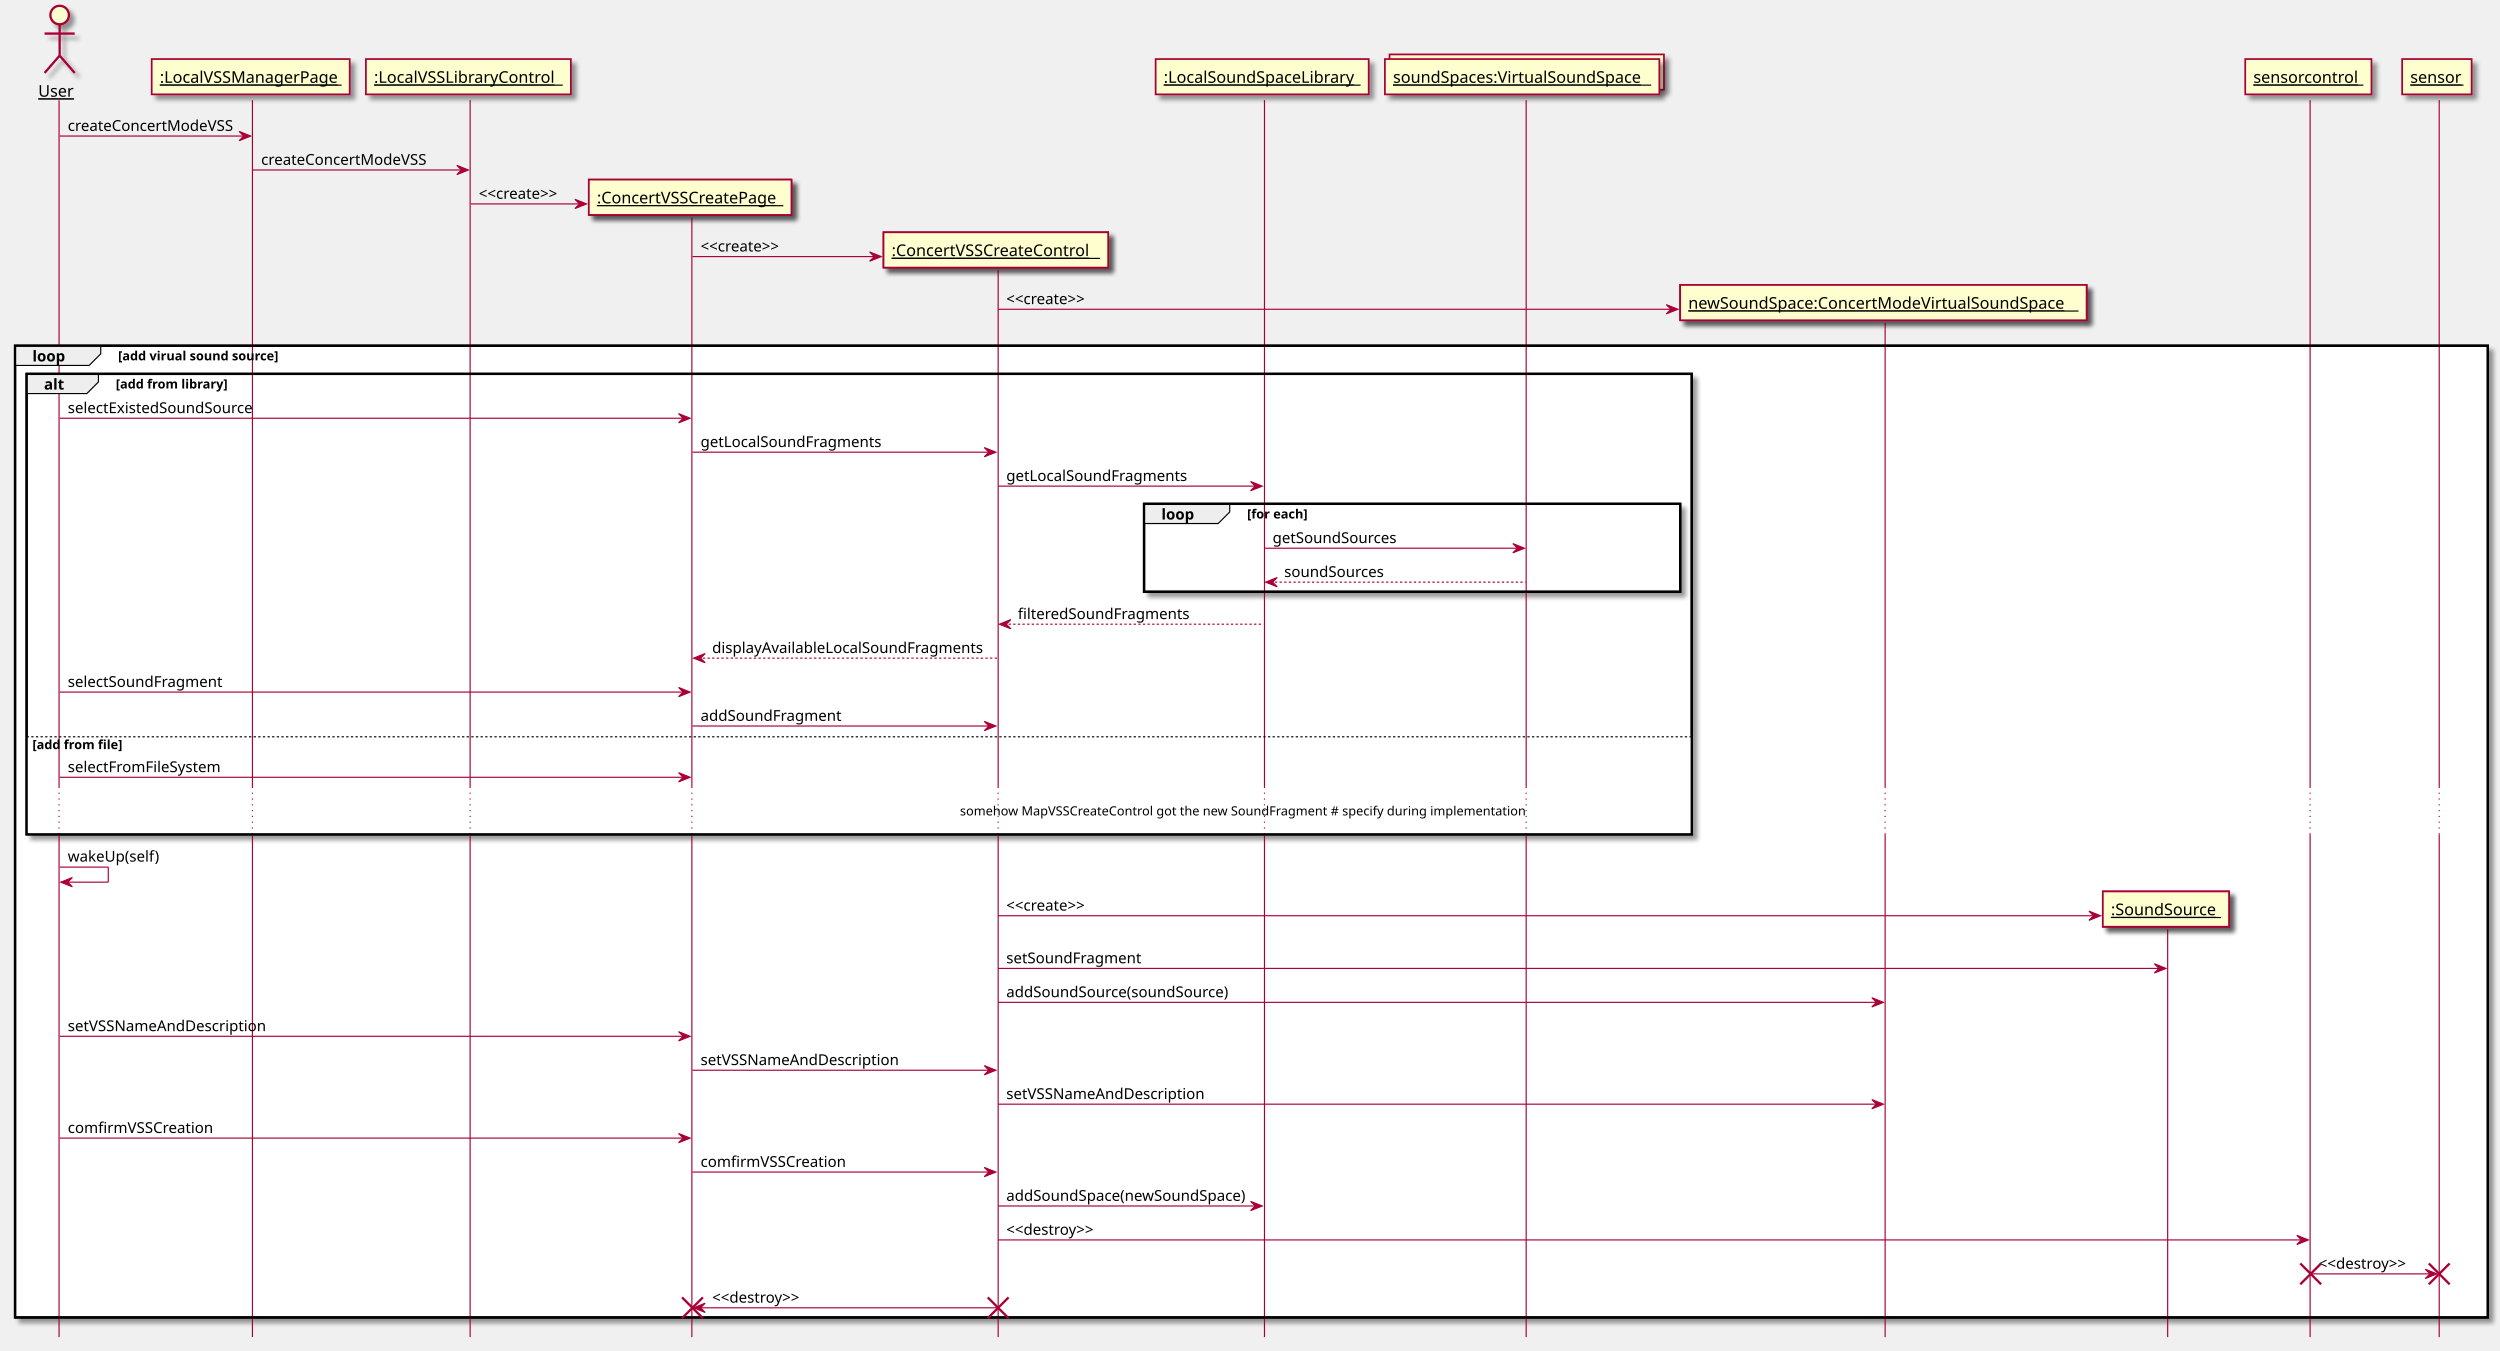
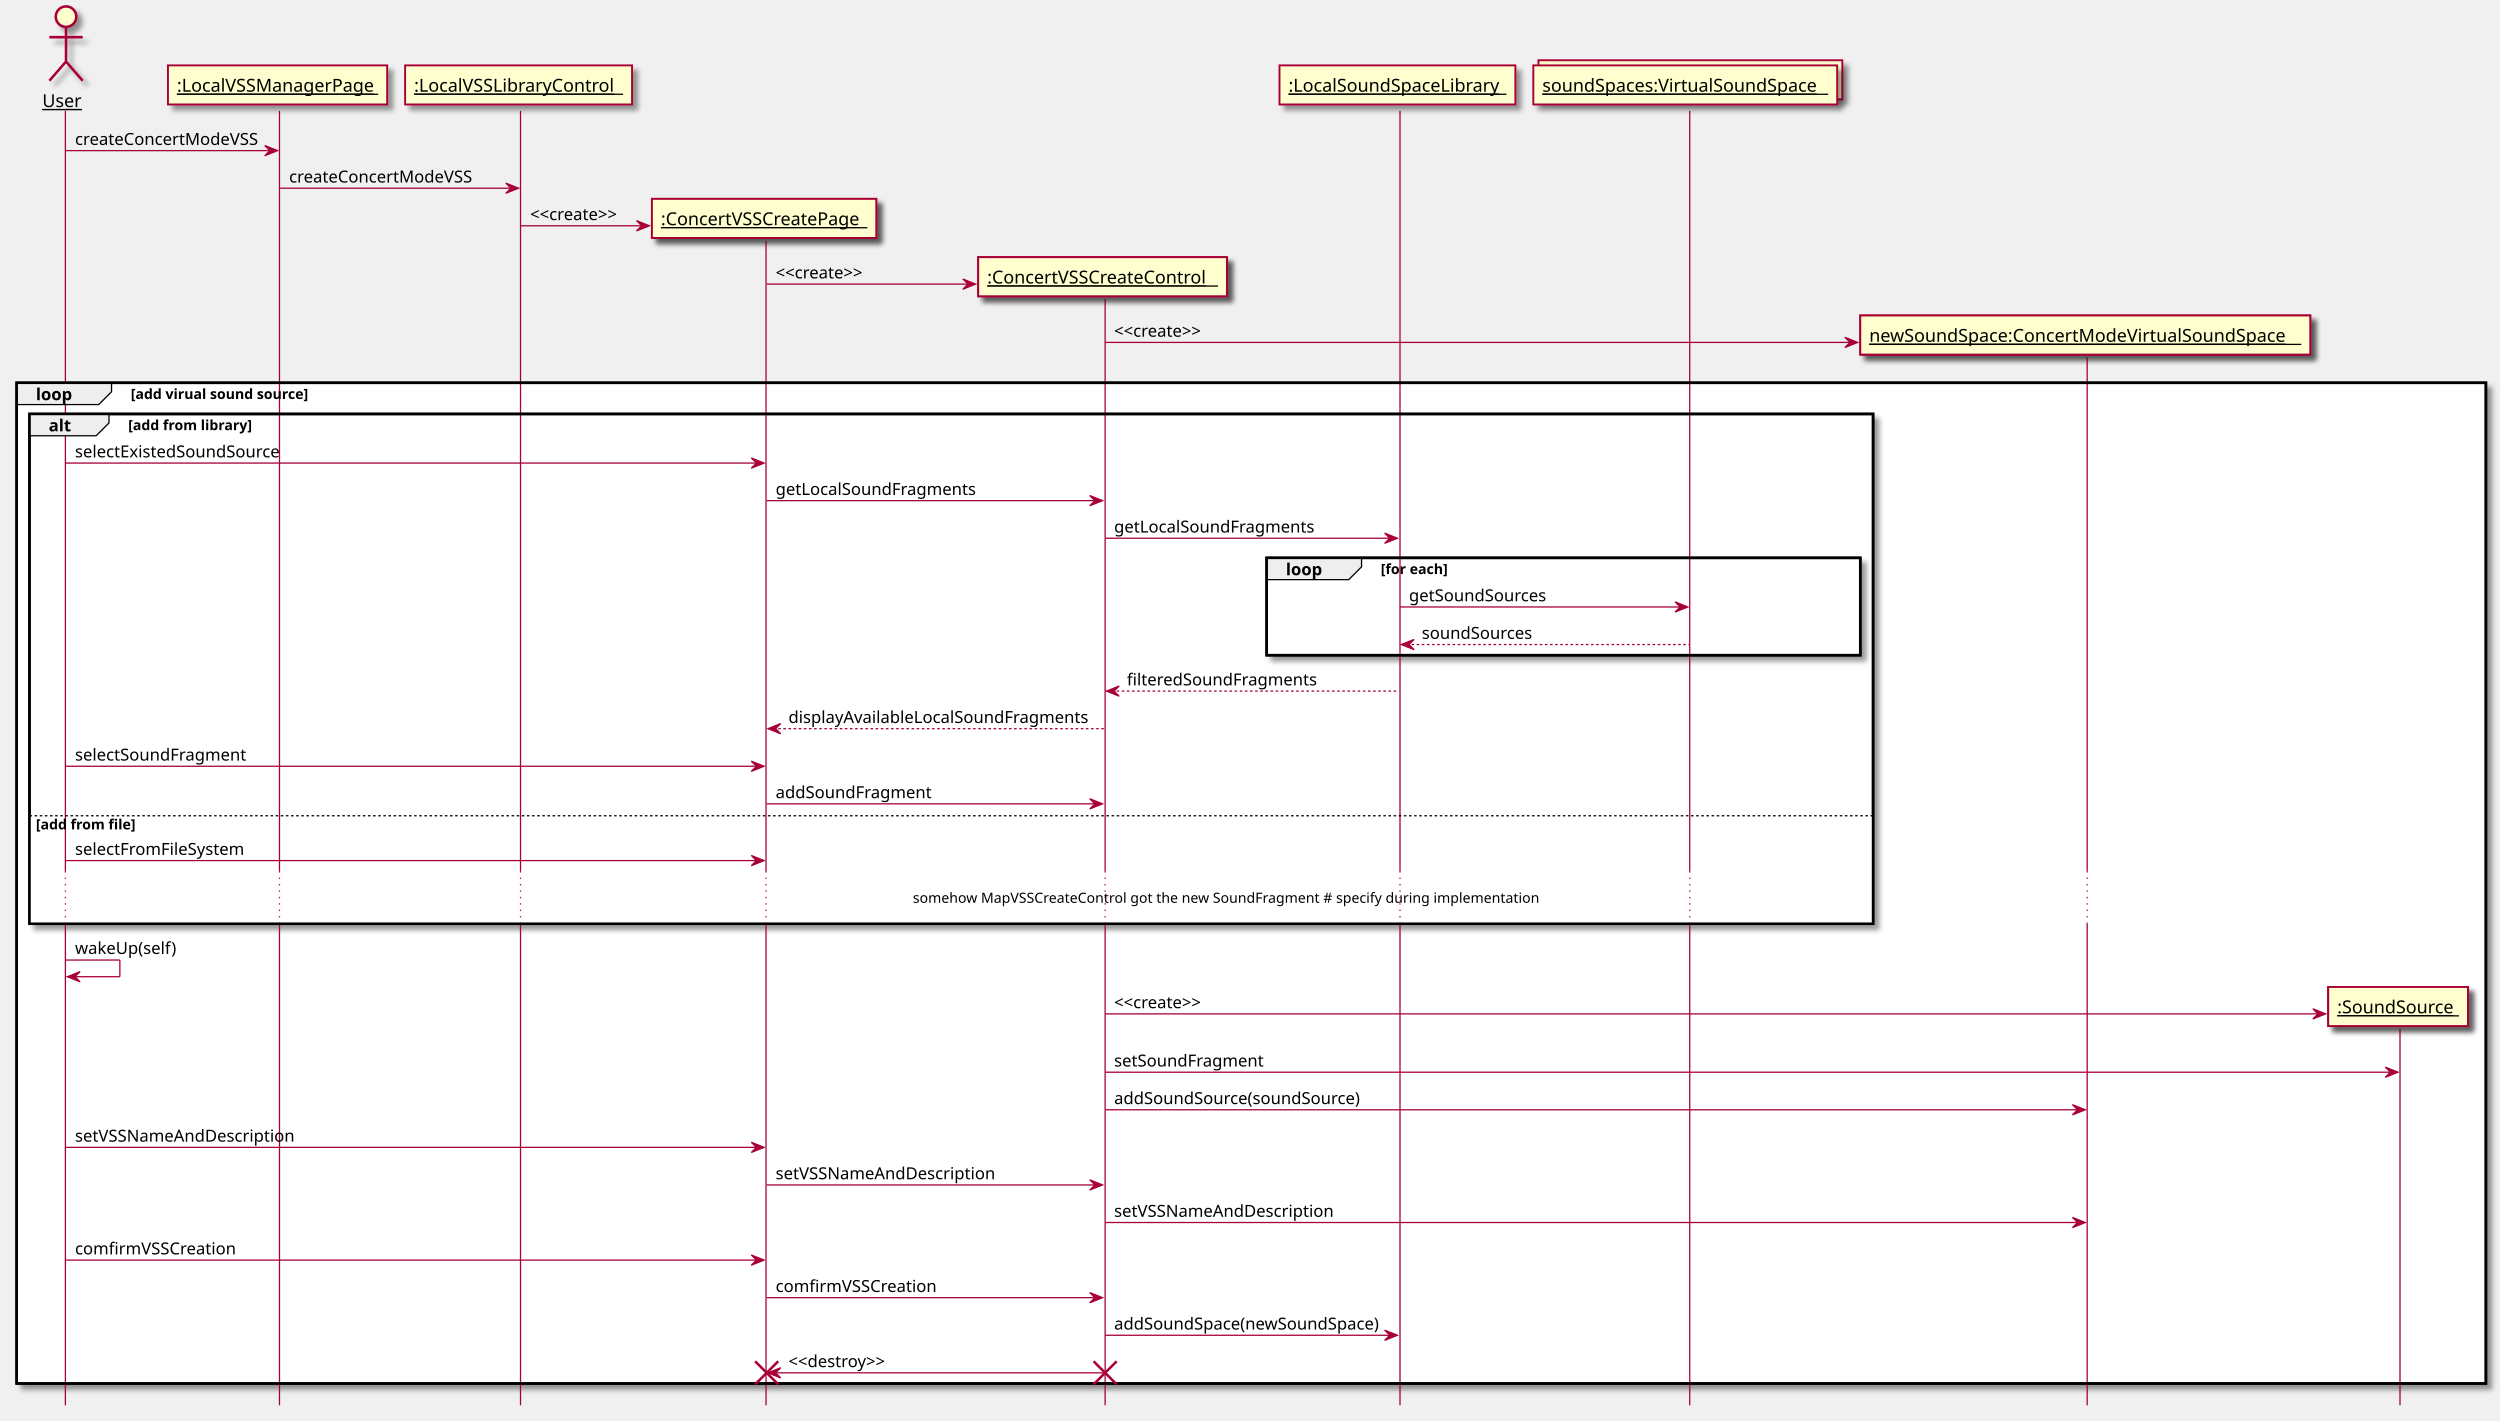
- <svg xmlns="http://www.w3.org/2000/svg" contentScriptType="application/ecmascript" contentStyleType="text/css" height="1166px" preserveAspectRatio="none" style="width:2159px;height:1166px;" version="1.1" viewBox="0 0 2159 1166" width="2159px" zoomAndPan="magnify">
+ <svg xmlns="http://www.w3.org/2000/svg" contentScriptType="application/ecmascript" contentStyleType="text/css" height="1108px" preserveAspectRatio="none" style="width:1950px;height:1108px;" version="1.1" viewBox="0 0 1950 1108" width="1950px" zoomAndPan="magnify">
  <defs>
-     <filter height="300%" id="fuakm5exo86id" width="300%" x="-1" y="-1">
+     <filter height="300%" id="f1jfp0hxuc8qt0" width="300%" x="-1" y="-1">
      <feGaussianBlur result="blurOut" stdDeviation="2.0" />
      <feColorMatrix in="blurOut" result="blurOut2" type="matrix" values="0 0 0 0 0 0 0 0 0 0 0 0 0 0 0 0 0 0 .4 0" />
      <feOffset dx="4.0" dy="4.0" in="blurOut2" result="blurOut3" />
      <feBlend in="SourceGraphic" in2="blurOut3" mode="normal" />
    </filter>
  </defs>
  <g>
-     <rect fill="#FEFECE" filter="url(#fuakm5exo86id)" height="30.488" style="stroke: #A80036; stroke-width: 1.5;" width="175" x="508.5" y="155.109" />
+     <rect fill="#FEFECE" filter="url(#f1jfp0hxuc8qt0)" height="30.488" style="stroke: #A80036; stroke-width: 1.5;" width="175" x="508.5" y="155.109" />
    <text fill="#000000" font-family="sans-serif" font-size="14" lengthAdjust="spacingAndGlyphs" text-decoration="underline" textLength="161" x="515.5" y="175.644">:ConcertVSSCreatePage</text>
    <line style="stroke: #000000; stroke-width: 1.0;" x1="515.5" x2="676.5" y1="177.644" y2="177.644" />
-     <rect fill="#FEFECE" filter="url(#fuakm5exo86id)" height="30.488" style="stroke: #A80036; stroke-width: 1.5;" width="194" x="763" y="200.598" />
+     <rect fill="#FEFECE" filter="url(#f1jfp0hxuc8qt0)" height="30.488" style="stroke: #A80036; stroke-width: 1.5;" width="194" x="763" y="200.598" />
    <text fill="#000000" font-family="sans-serif" font-size="14" lengthAdjust="spacingAndGlyphs" text-decoration="underline" textLength="180" x="770" y="221.133">:ConcertVSSCreateControl</text>
    <line style="stroke: #000000; stroke-width: 1.0;" x1="770" x2="950" y1="223.133" y2="223.133" />
-     <rect fill="#FEFECE" filter="url(#fuakm5exo86id)" height="30.488" style="stroke: #A80036; stroke-width: 1.5;" width="351" x="1451" y="246.086" />
+     <rect fill="#FEFECE" filter="url(#f1jfp0hxuc8qt0)" height="30.488" style="stroke: #A80036; stroke-width: 1.5;" width="351" x="1451" y="246.086" />
    <text fill="#000000" font-family="sans-serif" font-size="14" lengthAdjust="spacingAndGlyphs" text-decoration="underline" textLength="337" x="1458" y="266.621">newSoundSpace:ConcertModeVirtualSoundSpace</text>
    <line style="stroke: #000000; stroke-width: 1.0;" x1="1458" x2="1795" y1="268.621" y2="268.621" />
-     <rect fill="#FFFFFF" filter="url(#fuakm5exo86id)" height="839.162" style="stroke: #000000; stroke-width: 2.0;" width="2135.5" x="13" y="298.574" />
-     <rect fill="#FFFFFF" filter="url(#fuakm5exo86id)" height="397.637" style="stroke: #000000; stroke-width: 2.0;" width="1438" x="23" y="322.885" />
-     <rect fill="#FFFFFF" filter="url(#fuakm5exo86id)" height="75.932" style="stroke: #000000; stroke-width: 2.0;" width="463" x="988" y="435.127" />
+     <rect fill="#FFFFFF" filter="url(#f1jfp0hxuc8qt0)" height="780.541" style="stroke: #000000; stroke-width: 2.0;" width="1926" x="13" y="298.574" />
+     <rect fill="#FFFFFF" filter="url(#f1jfp0hxuc8qt0)" height="397.637" style="stroke: #000000; stroke-width: 2.0;" width="1438" x="23" y="322.885" />
+     <rect fill="#FFFFFF" filter="url(#f1jfp0hxuc8qt0)" height="75.932" style="stroke: #000000; stroke-width: 2.0;" width="463" x="988" y="435.127" />
    <rect fill="#FFFFFF" height="85.221" style="stroke: none; stroke-width: 1.0;" width="1438" x="23" y="635.301" />
-     <rect fill="#FEFECE" filter="url(#fuakm5exo86id)" height="30.488" style="stroke: #A80036; stroke-width: 1.5;" width="109" x="1816" y="769.832" />
+     <rect fill="#FEFECE" filter="url(#f1jfp0hxuc8qt0)" height="30.488" style="stroke: #A80036; stroke-width: 1.5;" width="109" x="1816" y="769.832" />
    <text fill="#000000" font-family="sans-serif" font-size="14" lengthAdjust="spacingAndGlyphs" text-decoration="underline" textLength="95" x="1823" y="790.367">:SoundSource</text>
    <line style="stroke: #000000; stroke-width: 1.0;" x1="1823" x2="1918" y1="792.367" y2="792.367" />
    <line style="stroke: #A80036; stroke-width: 1.0;" x1="51" x2="51" y1="86.488" y2="679.566" />
    <line style="stroke: #A80036; stroke-width: 1.0; stroke-dasharray: 1.0,4.0;" x1="51" x2="51" y1="679.566" y2="720.521" />
-     <line style="stroke: #A80036; stroke-width: 1.0;" x1="51" x2="51" y1="720.521" y2="1154.736" />
+     <line style="stroke: #A80036; stroke-width: 1.0;" x1="51" x2="51" y1="720.521" y2="1096.115" />
    <line style="stroke: #A80036; stroke-width: 1.0;" x1="218" x2="218" y1="86.488" y2="679.566" />
    <line style="stroke: #A80036; stroke-width: 1.0; stroke-dasharray: 1.0,4.0;" x1="218" x2="218" y1="679.566" y2="720.521" />
-     <line style="stroke: #A80036; stroke-width: 1.0;" x1="218" x2="218" y1="720.521" y2="1154.736" />
+     <line style="stroke: #A80036; stroke-width: 1.0;" x1="218" x2="218" y1="720.521" y2="1096.115" />
    <line style="stroke: #A80036; stroke-width: 1.0;" x1="406" x2="406" y1="86.488" y2="679.566" />
    <line style="stroke: #A80036; stroke-width: 1.0; stroke-dasharray: 1.0,4.0;" x1="406" x2="406" y1="679.566" y2="720.521" />
-     <line style="stroke: #A80036; stroke-width: 1.0;" x1="406" x2="406" y1="720.521" y2="1154.736" />
+     <line style="stroke: #A80036; stroke-width: 1.0;" x1="406" x2="406" y1="720.521" y2="1096.115" />
    <line style="stroke: #A80036; stroke-width: 1.0;" x1="597.5" x2="597.5" y1="187.853" y2="679.566" />
    <line style="stroke: #A80036; stroke-width: 1.0; stroke-dasharray: 1.0,4.0;" x1="597.5" x2="597.5" y1="679.566" y2="720.521" />
-     <line style="stroke: #A80036; stroke-width: 1.0;" x1="597.5" x2="597.5" y1="720.521" y2="1154.736" />
+     <line style="stroke: #A80036; stroke-width: 1.0;" x1="597.5" x2="597.5" y1="720.521" y2="1096.115" />
    <line style="stroke: #A80036; stroke-width: 1.0;" x1="862" x2="862" y1="233.342" y2="679.566" />
    <line style="stroke: #A80036; stroke-width: 1.0; stroke-dasharray: 1.0,4.0;" x1="862" x2="862" y1="679.566" y2="720.521" />
-     <line style="stroke: #A80036; stroke-width: 1.0;" x1="862" x2="862" y1="720.521" y2="1154.736" />
+     <line style="stroke: #A80036; stroke-width: 1.0;" x1="862" x2="862" y1="720.521" y2="1096.115" />
    <line style="stroke: #A80036; stroke-width: 1.0;" x1="1092" x2="1092" y1="86.488" y2="679.566" />
    <line style="stroke: #A80036; stroke-width: 1.0; stroke-dasharray: 1.0,4.0;" x1="1092" x2="1092" y1="679.566" y2="720.521" />
-     <line style="stroke: #A80036; stroke-width: 1.0;" x1="1092" x2="1092" y1="720.521" y2="1154.736" />
+     <line style="stroke: #A80036; stroke-width: 1.0;" x1="1092" x2="1092" y1="720.521" y2="1096.115" />
    <line style="stroke: #A80036; stroke-width: 1.0;" x1="1318" x2="1318" y1="86.488" y2="679.566" />
    <line style="stroke: #A80036; stroke-width: 1.0; stroke-dasharray: 1.0,4.0;" x1="1318" x2="1318" y1="679.566" y2="720.521" />
-     <line style="stroke: #A80036; stroke-width: 1.0;" x1="1318" x2="1318" y1="720.521" y2="1154.736" />
+     <line style="stroke: #A80036; stroke-width: 1.0;" x1="1318" x2="1318" y1="720.521" y2="1096.115" />
    <line style="stroke: #A80036; stroke-width: 1.0;" x1="1628" x2="1628" y1="278.83" y2="679.566" />
    <line style="stroke: #A80036; stroke-width: 1.0; stroke-dasharray: 1.0,4.0;" x1="1628" x2="1628" y1="679.566" y2="720.521" />
-     <line style="stroke: #A80036; stroke-width: 1.0;" x1="1628" x2="1628" y1="720.521" y2="1154.736" />
-     <line style="stroke: #A80036; stroke-width: 1.0;" x1="1872" x2="1872" y1="802.576" y2="1154.736" />
-     <line style="stroke: #A80036; stroke-width: 1.0;" x1="1995" x2="1995" y1="86.488" y2="679.566" />
-     <line style="stroke: #A80036; stroke-width: 1.0; stroke-dasharray: 1.0,4.0;" x1="1995" x2="1995" y1="679.566" y2="720.521" />
-     <line style="stroke: #A80036; stroke-width: 1.0;" x1="1995" x2="1995" y1="720.521" y2="1154.736" />
-     <line style="stroke: #A80036; stroke-width: 1.0;" x1="2106.5" x2="2106.5" y1="86.488" y2="679.566" />
-     <line style="stroke: #A80036; stroke-width: 1.0; stroke-dasharray: 1.0,4.0;" x1="2106.5" x2="2106.5" y1="679.566" y2="720.521" />
-     <line style="stroke: #A80036; stroke-width: 1.0;" x1="2106.5" x2="2106.5" y1="720.521" y2="1154.736" />
+     <line style="stroke: #A80036; stroke-width: 1.0;" x1="1628" x2="1628" y1="720.521" y2="1096.115" />
+     <line style="stroke: #A80036; stroke-width: 1.0;" x1="1872" x2="1872" y1="802.576" y2="1096.115" />
    <text fill="#000000" font-family="sans-serif" font-size="14" lengthAdjust="spacingAndGlyphs" text-decoration="underline" textLength="31" x="33" y="83.535">User</text>
    <line style="stroke: #000000; stroke-width: 1.0;" x1="33" x2="64" y1="85.535" y2="85.535" />
-     <ellipse cx="51.5" cy="13" fill="#FEFECE" filter="url(#fuakm5exo86id)" rx="8" ry="8" style="stroke: #A80036; stroke-width: 2.0;" />
-     <path d="M51.5,21 L51.5,48 M38.5,29 L64.5,29 M51.5,48 L38.5,63 M51.5,48 L64.5,63 " fill="none" filter="url(#fuakm5exo86id)" style="stroke: #A80036; stroke-width: 2.0;" />
-     <rect fill="#FEFECE" filter="url(#fuakm5exo86id)" height="30.488" style="stroke: #A80036; stroke-width: 1.5;" width="171" x="131" y="51" />
+     <ellipse cx="51.5" cy="13" fill="#FEFECE" filter="url(#f1jfp0hxuc8qt0)" rx="8" ry="8" style="stroke: #A80036; stroke-width: 2.0;" />
+     <path d="M51.5,21 L51.5,48 M38.5,29 L64.5,29 M51.5,48 L38.5,63 M51.5,48 L64.5,63 " fill="none" filter="url(#f1jfp0hxuc8qt0)" style="stroke: #A80036; stroke-width: 2.0;" />
+     <rect fill="#FEFECE" filter="url(#f1jfp0hxuc8qt0)" height="30.488" style="stroke: #A80036; stroke-width: 1.5;" width="171" x="131" y="51" />
    <text fill="#000000" font-family="sans-serif" font-size="14" lengthAdjust="spacingAndGlyphs" text-decoration="underline" textLength="157" x="138" y="71.535">:LocalVSSManagerPage</text>
    <line style="stroke: #000000; stroke-width: 1.0;" x1="138" x2="295" y1="73.535" y2="73.535" />
-     <rect fill="#FEFECE" filter="url(#fuakm5exo86id)" height="30.488" style="stroke: #A80036; stroke-width: 1.5;" width="177" x="316" y="51" />
+     <rect fill="#FEFECE" filter="url(#f1jfp0hxuc8qt0)" height="30.488" style="stroke: #A80036; stroke-width: 1.5;" width="177" x="316" y="51" />
    <text fill="#000000" font-family="sans-serif" font-size="14" lengthAdjust="spacingAndGlyphs" text-decoration="underline" textLength="163" x="323" y="71.535">:LocalVSSLibraryControl</text>
    <line style="stroke: #000000; stroke-width: 1.0;" x1="323" x2="486" y1="73.535" y2="73.535" />
-     <rect fill="#FEFECE" filter="url(#fuakm5exo86id)" height="30.488" style="stroke: #A80036; stroke-width: 1.5;" width="184" x="998" y="51" />
+     <rect fill="#FEFECE" filter="url(#f1jfp0hxuc8qt0)" height="30.488" style="stroke: #A80036; stroke-width: 1.5;" width="184" x="998" y="51" />
    <text fill="#000000" font-family="sans-serif" font-size="14" lengthAdjust="spacingAndGlyphs" text-decoration="underline" textLength="170" x="1005" y="71.535">:LocalSoundSpaceLibrary</text>
    <line style="stroke: #000000; stroke-width: 1.0;" x1="1005" x2="1175" y1="73.535" y2="73.535" />
-     <rect fill="#FEFECE" filter="url(#fuakm5exo86id)" height="30.488" style="stroke: #A80036; stroke-width: 1.5;" width="237" x="1200" y="47" />
-     <rect fill="#FEFECE" filter="url(#fuakm5exo86id)" height="30.488" style="stroke: #A80036; stroke-width: 1.5;" width="237" x="1196" y="51" />
+     <rect fill="#FEFECE" filter="url(#f1jfp0hxuc8qt0)" height="30.488" style="stroke: #A80036; stroke-width: 1.5;" width="237" x="1200" y="47" />
+     <rect fill="#FEFECE" filter="url(#f1jfp0hxuc8qt0)" height="30.488" style="stroke: #A80036; stroke-width: 1.5;" width="237" x="1196" y="51" />
    <text fill="#000000" font-family="sans-serif" font-size="14" lengthAdjust="spacingAndGlyphs" text-decoration="underline" textLength="223" x="1203" y="71.535">soundSpaces:VirtualSoundSpace</text>
    <line style="stroke: #000000; stroke-width: 1.0;" x1="1203" x2="1426" y1="73.535" y2="73.535" />
-     <rect fill="#FEFECE" filter="url(#fuakm5exo86id)" height="30.488" style="stroke: #A80036; stroke-width: 1.5;" width="109" x="1939" y="51" />
-     <text fill="#000000" font-family="sans-serif" font-size="14" lengthAdjust="spacingAndGlyphs" text-decoration="underline" textLength="95" x="1946" y="71.535">sensorcontrol</text>
-     <line style="stroke: #000000; stroke-width: 1.0;" x1="1946" x2="2041" y1="73.535" y2="73.535" />
-     <rect fill="#FEFECE" filter="url(#fuakm5exo86id)" height="30.488" style="stroke: #A80036; stroke-width: 1.5;" width="60" x="2074.5" y="51" />
-     <text fill="#000000" font-family="sans-serif" font-size="14" lengthAdjust="spacingAndGlyphs" text-decoration="underline" textLength="46" x="2081.5" y="71.535">sensor</text>
-     <line style="stroke: #000000; stroke-width: 1.0;" x1="2081.5" x2="2127.5" y1="73.535" y2="73.535" />
    <polygon fill="#A80036" points="206.5,113.488,216.5,117.488,206.5,121.488,210.5,117.488" style="stroke: #A80036; stroke-width: 1.0;" />
    <line style="stroke: #A80036; stroke-width: 1.0;" x1="51.5" x2="212.5" y1="117.488" y2="117.488" />
    <text fill="#000000" font-family="sans-serif" font-size="13" lengthAdjust="spacingAndGlyphs" textLength="143" x="58.5" y="113.057">createConcertModeVSS</text>
    <polygon fill="#A80036" points="394.5,142.799,404.5,146.799,394.5,150.799,398.5,146.799" style="stroke: #A80036; stroke-width: 1.0;" />
    <line style="stroke: #A80036; stroke-width: 1.0;" x1="218.5" x2="400.5" y1="146.799" y2="146.799" />
    <text fill="#000000" font-family="sans-serif" font-size="13" lengthAdjust="spacingAndGlyphs" textLength="143" x="225.5" y="142.367">createConcertModeVSS</text>
    <polygon fill="#A80036" points="496.5,172.109,506.5,176.109,496.5,180.109,500.5,176.109" style="stroke: #A80036; stroke-width: 1.0;" />
    <line style="stroke: #A80036; stroke-width: 1.0;" x1="406.5" x2="502.5" y1="176.109" y2="176.109" />
    <text fill="#000000" font-family="sans-serif" font-size="13" lengthAdjust="spacingAndGlyphs" textLength="78" x="413.5" y="171.678">&lt;&lt;create&gt;&gt;</text>
-     <rect fill="#FEFECE" filter="url(#fuakm5exo86id)" height="30.488" style="stroke: #A80036; stroke-width: 1.5;" width="175" x="508.5" y="155.109" />
+     <rect fill="#FEFECE" filter="url(#f1jfp0hxuc8qt0)" height="30.488" style="stroke: #A80036; stroke-width: 1.5;" width="175" x="508.5" y="155.109" />
    <text fill="#000000" font-family="sans-serif" font-size="14" lengthAdjust="spacingAndGlyphs" text-decoration="underline" textLength="161" x="515.5" y="175.644">:ConcertVSSCreatePage</text>
    <line style="stroke: #000000; stroke-width: 1.0;" x1="515.5" x2="676.5" y1="177.644" y2="177.644" />
    <polygon fill="#A80036" points="751,217.598,761,221.598,751,225.598,755,221.598" style="stroke: #A80036; stroke-width: 1.0;" />
    <line style="stroke: #A80036; stroke-width: 1.0;" x1="598" x2="757" y1="221.598" y2="221.598" />
    <text fill="#000000" font-family="sans-serif" font-size="13" lengthAdjust="spacingAndGlyphs" textLength="78" x="605" y="217.166">&lt;&lt;create&gt;&gt;</text>
-     <rect fill="#FEFECE" filter="url(#fuakm5exo86id)" height="30.488" style="stroke: #A80036; stroke-width: 1.5;" width="194" x="763" y="200.598" />
+     <rect fill="#FEFECE" filter="url(#f1jfp0hxuc8qt0)" height="30.488" style="stroke: #A80036; stroke-width: 1.5;" width="194" x="763" y="200.598" />
    <text fill="#000000" font-family="sans-serif" font-size="14" lengthAdjust="spacingAndGlyphs" text-decoration="underline" textLength="180" x="770" y="221.133">:ConcertVSSCreateControl</text>
    <line style="stroke: #000000; stroke-width: 1.0;" x1="770" x2="950" y1="223.133" y2="223.133" />
    <polygon fill="#A80036" points="1439,263.086,1449,267.086,1439,271.086,1443,267.086" style="stroke: #A80036; stroke-width: 1.0;" />
    <line style="stroke: #A80036; stroke-width: 1.0;" x1="862" x2="1445" y1="267.086" y2="267.086" />
    <text fill="#000000" font-family="sans-serif" font-size="13" lengthAdjust="spacingAndGlyphs" textLength="78" x="869" y="262.654">&lt;&lt;create&gt;&gt;</text>
-     <rect fill="#FEFECE" filter="url(#fuakm5exo86id)" height="30.488" style="stroke: #A80036; stroke-width: 1.5;" width="351" x="1451" y="246.086" />
+     <rect fill="#FEFECE" filter="url(#f1jfp0hxuc8qt0)" height="30.488" style="stroke: #A80036; stroke-width: 1.5;" width="351" x="1451" y="246.086" />
    <text fill="#000000" font-family="sans-serif" font-size="14" lengthAdjust="spacingAndGlyphs" text-decoration="underline" textLength="337" x="1458" y="266.621">newSoundSpace:ConcertModeVirtualSoundSpace</text>
    <line style="stroke: #000000; stroke-width: 1.0;" x1="1458" x2="1795" y1="268.621" y2="268.621" />
    <path d="M13,298.574 L87,298.574 L87,305.574 L77,315.574 L13,315.574 L13,298.574 " fill="#EEEEEE" style="stroke: #000000; stroke-width: 1.0;" />
-     <rect fill="none" height="839.162" style="stroke: #000000; stroke-width: 2.0;" width="2135.5" x="13" y="298.574" />
+     <rect fill="none" height="780.541" style="stroke: #000000; stroke-width: 2.0;" width="1926" x="13" y="298.574" />
    <text fill="#000000" font-family="sans-serif" font-size="13" font-weight="bold" lengthAdjust="spacingAndGlyphs" textLength="29" x="28" y="312.143">loop</text>
    <text fill="#000000" font-family="sans-serif" font-size="11" font-weight="bold" lengthAdjust="spacingAndGlyphs" textLength="144" x="102" y="311.209">[add virual sound source]</text>
    <path d="M23,322.885 L85,322.885 L85,329.885 L75,339.885 L23,339.885 L23,322.885 " fill="#EEEEEE" style="stroke: #000000; stroke-width: 1.0;" />
    <rect fill="none" height="397.637" style="stroke: #000000; stroke-width: 2.0;" width="1438" x="23" y="322.885" />
    <text fill="#000000" font-family="sans-serif" font-size="13" font-weight="bold" lengthAdjust="spacingAndGlyphs" textLength="17" x="38" y="336.453">alt</text>
    <text fill="#000000" font-family="sans-serif" font-size="11" font-weight="bold" lengthAdjust="spacingAndGlyphs" textLength="101" x="100" y="335.519">[add from library]</text>
    <polygon fill="#A80036" points="586,357.195,596,361.195,586,365.195,590,361.195" style="stroke: #A80036; stroke-width: 1.0;" />
    <line style="stroke: #A80036; stroke-width: 1.0;" x1="51.5" x2="592" y1="361.195" y2="361.195" />
    <text fill="#000000" font-family="sans-serif" font-size="13" lengthAdjust="spacingAndGlyphs" textLength="164" x="58.5" y="356.764">selectExistedSoundSource</text>
    <polygon fill="#A80036" points="850,386.506,860,390.506,850,394.506,854,390.506" style="stroke: #A80036; stroke-width: 1.0;" />
    <line style="stroke: #A80036; stroke-width: 1.0;" x1="598" x2="856" y1="390.506" y2="390.506" />
    <text fill="#000000" font-family="sans-serif" font-size="13" lengthAdjust="spacingAndGlyphs" textLength="158" x="605" y="386.074">getLocalSoundFragments</text>
    <polygon fill="#A80036" points="1080,415.816,1090,419.816,1080,423.816,1084,419.816" style="stroke: #A80036; stroke-width: 1.0;" />
    <line style="stroke: #A80036; stroke-width: 1.0;" x1="862" x2="1086" y1="419.816" y2="419.816" />
    <text fill="#000000" font-family="sans-serif" font-size="13" lengthAdjust="spacingAndGlyphs" textLength="158" x="869" y="415.385">getLocalSoundFragments</text>
    <path d="M988,435.127 L1062,435.127 L1062,442.127 L1052,452.127 L988,452.127 L988,435.127 " fill="#EEEEEE" style="stroke: #000000; stroke-width: 1.0;" />
    <rect fill="none" height="75.932" style="stroke: #000000; stroke-width: 2.0;" width="463" x="988" y="435.127" />
    <text fill="#000000" font-family="sans-serif" font-size="13" font-weight="bold" lengthAdjust="spacingAndGlyphs" textLength="29" x="1003" y="448.695">loop</text>
    <text fill="#000000" font-family="sans-serif" font-size="11" font-weight="bold" lengthAdjust="spacingAndGlyphs" textLength="54" x="1077" y="447.762">[for each]</text>
    <polygon fill="#A80036" points="1306.5,469.438,1316.5,473.438,1306.5,477.438,1310.5,473.438" style="stroke: #A80036; stroke-width: 1.0;" />
    <line style="stroke: #A80036; stroke-width: 1.0;" x1="1092" x2="1312.5" y1="473.438" y2="473.438" />
    <text fill="#000000" font-family="sans-serif" font-size="13" lengthAdjust="spacingAndGlyphs" textLength="108" x="1099" y="469.006">getSoundSources</text>
    <polygon fill="#A80036" points="1103,498.748,1093,502.748,1103,506.748,1099,502.748" style="stroke: #A80036; stroke-width: 1.0;" />
    <line style="stroke: #A80036; stroke-width: 1.0; stroke-dasharray: 2.0,2.0;" x1="1097" x2="1317.5" y1="502.748" y2="502.748" />
    <text fill="#000000" font-family="sans-serif" font-size="13" lengthAdjust="spacingAndGlyphs" textLength="88" x="1109" y="498.316">soundSources</text>
    <polygon fill="#A80036" points="873,535.059,863,539.059,873,543.059,869,539.059" style="stroke: #A80036; stroke-width: 1.0;" />
    <line style="stroke: #A80036; stroke-width: 1.0; stroke-dasharray: 2.0,2.0;" x1="867" x2="1091" y1="539.059" y2="539.059" />
    <text fill="#000000" font-family="sans-serif" font-size="13" lengthAdjust="spacingAndGlyphs" textLength="150" x="879" y="534.627">filteredSoundFragments</text>
    <polygon fill="#A80036" points="609,564.369,599,568.369,609,572.369,605,568.369" style="stroke: #A80036; stroke-width: 1.0;" />
    <line style="stroke: #A80036; stroke-width: 1.0; stroke-dasharray: 2.0,2.0;" x1="603" x2="861" y1="568.369" y2="568.369" />
    <text fill="#000000" font-family="sans-serif" font-size="13" lengthAdjust="spacingAndGlyphs" textLength="240" x="615" y="563.938">displayAvailableLocalSoundFragments</text>
    <polygon fill="#A80036" points="586,593.68,596,597.68,586,601.68,590,597.68" style="stroke: #A80036; stroke-width: 1.0;" />
    <line style="stroke: #A80036; stroke-width: 1.0;" x1="51.5" x2="592" y1="597.68" y2="597.68" />
    <text fill="#000000" font-family="sans-serif" font-size="13" lengthAdjust="spacingAndGlyphs" textLength="135" x="58.5" y="593.248">selectSoundFragment</text>
    <polygon fill="#A80036" points="850,622.99,860,626.99,850,630.99,854,626.99" style="stroke: #A80036; stroke-width: 1.0;" />
    <line style="stroke: #A80036; stroke-width: 1.0;" x1="598" x2="856" y1="626.99" y2="626.99" />
    <text fill="#000000" font-family="sans-serif" font-size="13" lengthAdjust="spacingAndGlyphs" textLength="121" x="605" y="622.559">addSoundFragment</text>
    <line style="stroke: #000000; stroke-width: 1.0; stroke-dasharray: 2.0,2.0;" x1="23" x2="1461" y1="636.301" y2="636.301" />
    <text fill="#000000" font-family="sans-serif" font-size="11" font-weight="bold" lengthAdjust="spacingAndGlyphs" textLength="83" x="28" y="646.936">[add from file]</text>
    <polygon fill="#A80036" points="586,667.256,596,671.256,586,675.256,590,671.256" style="stroke: #A80036; stroke-width: 1.0;" />
    <line style="stroke: #A80036; stroke-width: 1.0;" x1="51.5" x2="592" y1="671.256" y2="671.256" />
    <text fill="#000000" font-family="sans-serif" font-size="13" lengthAdjust="spacingAndGlyphs" textLength="136" x="58.5" y="666.824">selectFromFileSystem</text>
-     <text fill="#000000" font-family="sans-serif" font-size="11" lengthAdjust="spacingAndGlyphs" textLength="500" x="829" y="704.201">somehow MapVSSCreateControl got the new SoundFragment # specify during implementation</text>
+     <text fill="#000000" font-family="sans-serif" font-size="11" lengthAdjust="spacingAndGlyphs" textLength="500" x="712" y="704.201">somehow MapVSSCreateControl got the new SoundFragment # specify during implementation</text>
    <line style="stroke: #A80036; stroke-width: 1.0;" x1="51.5" x2="93.5" y1="748.832" y2="748.832" />
    <line style="stroke: #A80036; stroke-width: 1.0;" x1="93.5" x2="93.5" y1="748.832" y2="761.832" />
    <line style="stroke: #A80036; stroke-width: 1.0;" x1="52.5" x2="93.5" y1="761.832" y2="761.832" />
    <polygon fill="#A80036" points="62.5,757.832,52.5,761.832,62.5,765.832,58.5,761.832" style="stroke: #A80036; stroke-width: 1.0;" />
    <text fill="#000000" font-family="sans-serif" font-size="13" lengthAdjust="spacingAndGlyphs" textLength="80" x="58.5" y="744.09">wakeUp(self)</text>
    <polygon fill="#A80036" points="1804,786.832,1814,790.832,1804,794.832,1808,790.832" style="stroke: #A80036; stroke-width: 1.0;" />
    <line style="stroke: #A80036; stroke-width: 1.0;" x1="862" x2="1810" y1="790.832" y2="790.832" />
    <text fill="#000000" font-family="sans-serif" font-size="13" lengthAdjust="spacingAndGlyphs" textLength="78" x="869" y="786.4">&lt;&lt;create&gt;&gt;</text>
-     <rect fill="#FEFECE" filter="url(#fuakm5exo86id)" height="30.488" style="stroke: #A80036; stroke-width: 1.5;" width="109" x="1816" y="769.832" />
+     <rect fill="#FEFECE" filter="url(#f1jfp0hxuc8qt0)" height="30.488" style="stroke: #A80036; stroke-width: 1.5;" width="109" x="1816" y="769.832" />
    <text fill="#000000" font-family="sans-serif" font-size="14" lengthAdjust="spacingAndGlyphs" text-decoration="underline" textLength="95" x="1823" y="790.367">:SoundSource</text>
    <line style="stroke: #000000; stroke-width: 1.0;" x1="1823" x2="1918" y1="792.367" y2="792.367" />
    <polygon fill="#A80036" points="1860.5,832.32,1870.5,836.32,1860.5,840.32,1864.5,836.32" style="stroke: #A80036; stroke-width: 1.0;" />
    <line style="stroke: #A80036; stroke-width: 1.0;" x1="862" x2="1866.5" y1="836.32" y2="836.32" />
    <text fill="#000000" font-family="sans-serif" font-size="13" lengthAdjust="spacingAndGlyphs" textLength="117" x="869" y="831.889">setSoundFragment</text>
    <polygon fill="#A80036" points="1616.5,861.631,1626.5,865.631,1616.5,869.631,1620.5,865.631" style="stroke: #A80036; stroke-width: 1.0;" />
    <line style="stroke: #A80036; stroke-width: 1.0;" x1="862" x2="1622.5" y1="865.631" y2="865.631" />
    <text fill="#000000" font-family="sans-serif" font-size="13" lengthAdjust="spacingAndGlyphs" textLength="193" x="869" y="861.199">addSoundSource(soundSource)</text>
    <polygon fill="#A80036" points="586,890.941,596,894.941,586,898.941,590,894.941" style="stroke: #A80036; stroke-width: 1.0;" />
    <line style="stroke: #A80036; stroke-width: 1.0;" x1="51.5" x2="592" y1="894.941" y2="894.941" />
    <text fill="#000000" font-family="sans-serif" font-size="13" lengthAdjust="spacingAndGlyphs" textLength="175" x="58.5" y="890.51">setVSSNameAndDescription</text>
    <polygon fill="#A80036" points="850,920.252,860,924.252,850,928.252,854,924.252" style="stroke: #A80036; stroke-width: 1.0;" />
    <line style="stroke: #A80036; stroke-width: 1.0;" x1="598" x2="856" y1="924.252" y2="924.252" />
    <text fill="#000000" font-family="sans-serif" font-size="13" lengthAdjust="spacingAndGlyphs" textLength="175" x="605" y="919.82">setVSSNameAndDescription</text>
    <polygon fill="#A80036" points="1616.5,949.562,1626.5,953.562,1616.5,957.562,1620.5,953.562" style="stroke: #A80036; stroke-width: 1.0;" />
    <line style="stroke: #A80036; stroke-width: 1.0;" x1="862" x2="1622.5" y1="953.562" y2="953.562" />
    <text fill="#000000" font-family="sans-serif" font-size="13" lengthAdjust="spacingAndGlyphs" textLength="175" x="869" y="949.131">setVSSNameAndDescription</text>
    <polygon fill="#A80036" points="586,978.873,596,982.873,586,986.873,590,982.873" style="stroke: #A80036; stroke-width: 1.0;" />
    <line style="stroke: #A80036; stroke-width: 1.0;" x1="51.5" x2="592" y1="982.873" y2="982.873" />
    <text fill="#000000" font-family="sans-serif" font-size="13" lengthAdjust="spacingAndGlyphs" textLength="128" x="58.5" y="978.441">comfirmVSSCreation</text>
    <polygon fill="#A80036" points="850,1008.184,860,1012.184,850,1016.184,854,1012.184" style="stroke: #A80036; stroke-width: 1.0;" />
    <line style="stroke: #A80036; stroke-width: 1.0;" x1="598" x2="856" y1="1012.184" y2="1012.184" />
    <text fill="#000000" font-family="sans-serif" font-size="13" lengthAdjust="spacingAndGlyphs" textLength="128" x="605" y="1007.752">comfirmVSSCreation</text>
    <polygon fill="#A80036" points="1080,1037.494,1090,1041.494,1080,1045.494,1084,1041.494" style="stroke: #A80036; stroke-width: 1.0;" />
    <line style="stroke: #A80036; stroke-width: 1.0;" x1="862" x2="1086" y1="1041.494" y2="1041.494" />
    <text fill="#000000" font-family="sans-serif" font-size="13" lengthAdjust="spacingAndGlyphs" textLength="206" x="869" y="1037.062">addSoundSpace(newSoundSpace)</text>
-     <polygon fill="#A80036" points="1983.5,1066.805,1993.5,1070.805,1983.5,1074.805,1987.5,1070.805" style="stroke: #A80036; stroke-width: 1.0;" />
-     <line style="stroke: #A80036; stroke-width: 1.0;" x1="862" x2="1989.5" y1="1070.805" y2="1070.805" />
-     <text fill="#000000" font-family="sans-serif" font-size="13" lengthAdjust="spacingAndGlyphs" textLength="87" x="869" y="1066.373">&lt;&lt;destroy&gt;&gt;</text>
-     <polygon fill="#A80036" points="2094.5,1096.115,2104.5,1100.115,2094.5,1104.115,2098.5,1100.115" style="stroke: #A80036; stroke-width: 1.0;" />
-     <line style="stroke: #A80036; stroke-width: 1.0;" x1="1995.5" x2="2100.5" y1="1100.115" y2="1100.115" />
-     <text fill="#000000" font-family="sans-serif" font-size="13" lengthAdjust="spacingAndGlyphs" textLength="87" x="2002.5" y="1095.684">&lt;&lt;destroy&gt;&gt;</text>
-     <line style="stroke: #A80036; stroke-width: 2.0;" x1="1986.5" x2="2004.5" y1="1091.115" y2="1109.115" />
-     <line style="stroke: #A80036; stroke-width: 2.0;" x1="1986.5" x2="2004.5" y1="1109.115" y2="1091.115" />
-     <line style="stroke: #A80036; stroke-width: 2.0;" x1="2097.5" x2="2115.5" y1="1091.115" y2="1109.115" />
-     <line style="stroke: #A80036; stroke-width: 2.0;" x1="2097.5" x2="2115.5" y1="1109.115" y2="1091.115" />
-     <polygon fill="#A80036" points="609,1125.426,599,1129.426,609,1133.426,605,1129.426" style="stroke: #A80036; stroke-width: 1.0;" />
-     <line style="stroke: #A80036; stroke-width: 1.0;" x1="603" x2="861" y1="1129.426" y2="1129.426" />
-     <text fill="#000000" font-family="sans-serif" font-size="13" lengthAdjust="spacingAndGlyphs" textLength="87" x="615" y="1124.994">&lt;&lt;destroy&gt;&gt;</text>
-     <line style="stroke: #A80036; stroke-width: 2.0;" x1="589" x2="607" y1="1120.426" y2="1138.426" />
-     <line style="stroke: #A80036; stroke-width: 2.0;" x1="589" x2="607" y1="1138.426" y2="1120.426" />
-     <line style="stroke: #A80036; stroke-width: 2.0;" x1="853" x2="871" y1="1120.426" y2="1138.426" />
-     <line style="stroke: #A80036; stroke-width: 2.0;" x1="853" x2="871" y1="1138.426" y2="1120.426" />
+     <polygon fill="#A80036" points="609,1066.805,599,1070.805,609,1074.805,605,1070.805" style="stroke: #A80036; stroke-width: 1.0;" />
+     <line style="stroke: #A80036; stroke-width: 1.0;" x1="603" x2="861" y1="1070.805" y2="1070.805" />
+     <text fill="#000000" font-family="sans-serif" font-size="13" lengthAdjust="spacingAndGlyphs" textLength="87" x="615" y="1066.373">&lt;&lt;destroy&gt;&gt;</text>
+     <line style="stroke: #A80036; stroke-width: 2.0;" x1="589" x2="607" y1="1061.805" y2="1079.805" />
+     <line style="stroke: #A80036; stroke-width: 2.0;" x1="589" x2="607" y1="1079.805" y2="1061.805" />
+     <line style="stroke: #A80036; stroke-width: 2.0;" x1="853" x2="871" y1="1061.805" y2="1079.805" />
+     <line style="stroke: #A80036; stroke-width: 2.0;" x1="853" x2="871" y1="1079.805" y2="1061.805" />
  </g>
</svg>
